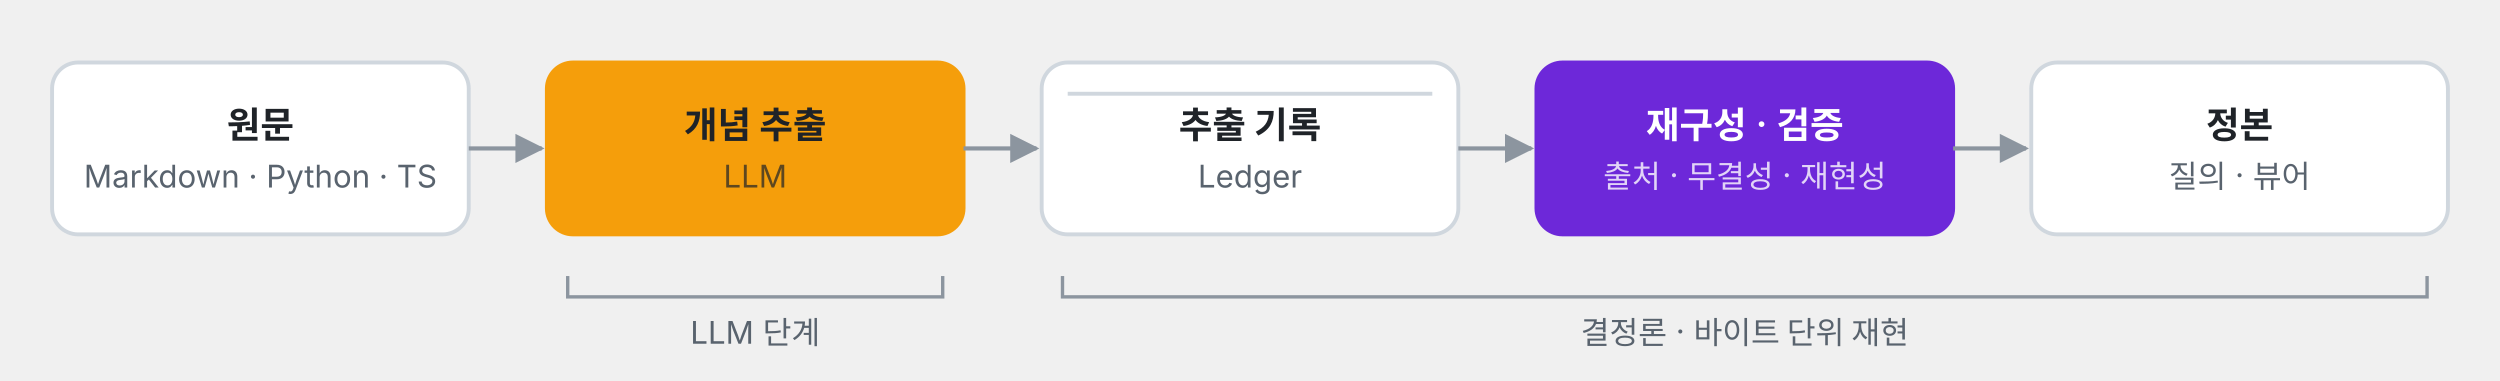
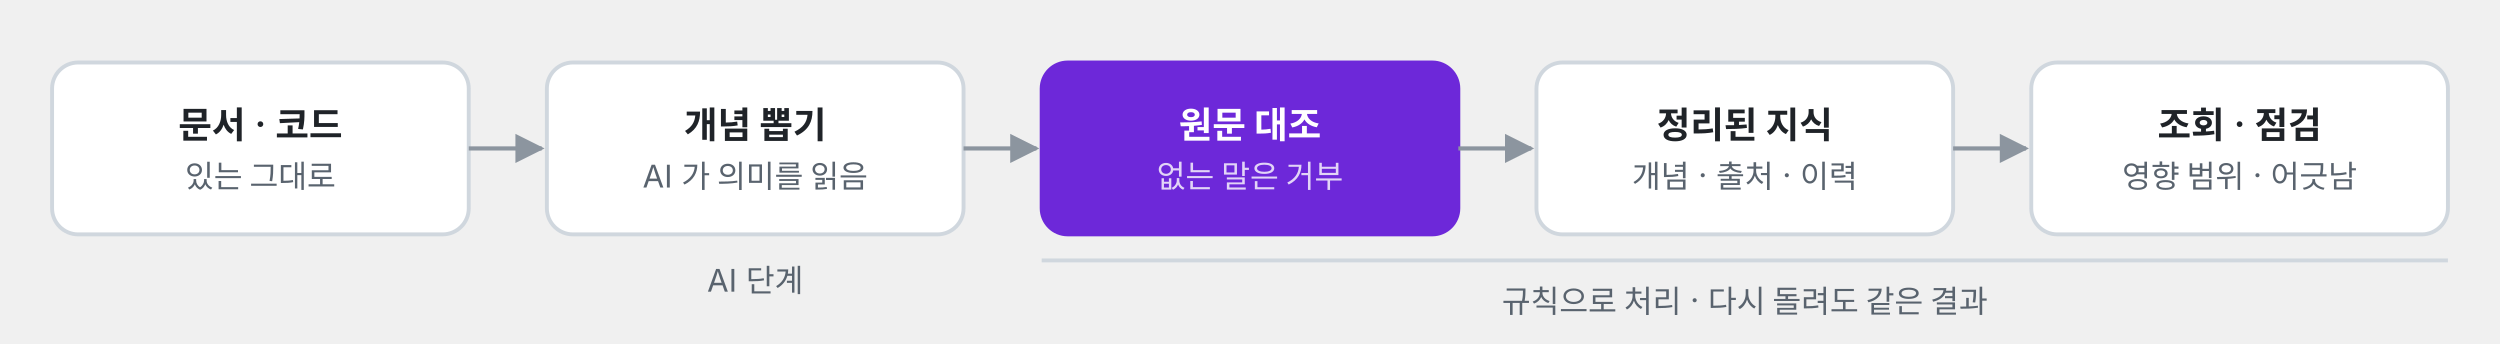
- <svg xmlns="http://www.w3.org/2000/svg" width="960" height="146" viewBox="0 0 960 146" font-family="-apple-system, BlinkMacSystemFont, 'Segoe UI', 'Apple SD Gothic Neo', 'Malgun Gothic', 'Noto Sans KR', sans-serif">
+ <svg xmlns="http://www.w3.org/2000/svg" width="960" height="132" viewBox="0 0 960 132" font-family="-apple-system, BlinkMacSystemFont, 'Segoe UI', 'Apple SD Gothic Neo', 'Malgun Gothic', 'Noto Sans KR', sans-serif">
  <defs>
    <marker id="a" viewBox="0 0 10 10" refX="9" refY="5" markerWidth="7" markerHeight="7" orient="auto-start-reverse">
      <path d="M0 0 L10 5 L0 10 z" fill="#8C959F" />
    </marker>
  </defs>
  <rect x="20" y="24" width="160" height="66" rx="10" fill="#FFFFFF" stroke="#D0D7DE" stroke-width="1.5" />
-   <text x="100.0" y="53.0" text-anchor="middle" font-size="14" font-weight="600" fill="#1F2328">원문</text>
-   <text x="100.0" y="72.0" text-anchor="middle" font-size="12" fill="#59636E">Markdown · Python · TS</text>
-   <rect x="210" y="24" width="160" height="66" rx="10" fill="#F59E0B" stroke="#F59E0B" stroke-width="1.5" />
-   <text x="290.0" y="53.0" text-anchor="middle" font-size="14" font-weight="600" fill="#1F2328">개념 추출</text>
-   <text x="290.0" y="72.0" text-anchor="middle" font-size="12" fill="#1F2328B3">LLM</text>
-   <rect x="400" y="24" width="160" height="66" rx="10" fill="#FFFFFF" stroke="#D0D7DE" stroke-width="1.5" />
-   <path d="M410 36 H550" stroke="#D0D7DE" stroke-width="1.5" />
-   <text x="480.0" y="53.0" text-anchor="middle" font-size="14" font-weight="600" fill="#1F2328">추출 기록</text>
-   <text x="480.0" y="72.0" text-anchor="middle" font-size="12" fill="#59636E">Ledger</text>
-   <rect x="590" y="24" width="160" height="66" rx="10" fill="#6D28D9" stroke="#6D28D9" stroke-width="1.5" />
-   <text x="670.0" y="53.0" text-anchor="middle" font-size="14" font-weight="600" fill="#FFFFFF">재구성 · 검증</text>
-   <text x="670.0" y="72.0" text-anchor="middle" font-size="12" fill="#FFFFFFCC">출처 · 무결성 · 재현성</text>
+   <text x="100.0" y="53.0" text-anchor="middle" font-size="14" font-weight="600" fill="#1F2328">문서 · 코드</text>
+   <text x="100.0" y="72.0" text-anchor="middle" font-size="12" fill="#59636E">있는 그대로</text>
+   <rect x="210" y="24" width="160" height="66" rx="10" fill="#FFFFFF" stroke="#D0D7DE" stroke-width="1.5" />
+   <text x="290.0" y="53.0" text-anchor="middle" font-size="14" font-weight="600" fill="#1F2328">개념 뽑기</text>
+   <text x="290.0" y="72.0" text-anchor="middle" font-size="12" fill="#59636E">AI 가 의미를 읽음</text>
+   <rect x="400" y="24" width="160" height="66" rx="10" fill="#6D28D9" stroke="#6D28D9" stroke-width="1.5" />
+   <text x="480.0" y="53.0" text-anchor="middle" font-size="14" font-weight="600" fill="#FFFFFF">원문 대조</text>
+   <text x="480.0" y="72.0" text-anchor="middle" font-size="12" fill="#FFFFFFCC">없는 말은 거부</text>
+   <rect x="590" y="24" width="160" height="66" rx="10" fill="#FFFFFF" stroke="#D0D7DE" stroke-width="1.5" />
+   <text x="670.0" y="53.0" text-anchor="middle" font-size="14" font-weight="600" fill="#1F2328">정리된 지식</text>
+   <text x="670.0" y="72.0" text-anchor="middle" font-size="12" fill="#59636E">개념 · 출처 · 이력</text>
  <rect x="780" y="24" width="160" height="66" rx="10" fill="#FFFFFF" stroke="#D0D7DE" stroke-width="1.5" />
-   <text x="860.0" y="53.0" text-anchor="middle" font-size="14" font-weight="600" fill="#1F2328">정본</text>
-   <text x="860.0" y="72.0" text-anchor="middle" font-size="12" fill="#59636E">질의 · 뷰어</text>
-   <path d="M180 57.0 H208" fill="none" stroke="#8C959F" stroke-width="1.6" marker-end="url(#a)" />
-   <path d="M370 57.0 H398" fill="none" stroke="#8C959F" stroke-width="1.6" marker-end="url(#a)" />
-   <path d="M560 57.0 H588" fill="none" stroke="#8C959F" stroke-width="1.6" marker-end="url(#a)" />
-   <path d="M750 57.0 H778" fill="none" stroke="#8C959F" stroke-width="1.6" marker-end="url(#a)" />
-   <path d="M218 106 v8 H362 v-8" fill="none" stroke="#8C959F" stroke-width="1.3" />
-   <text x="290.0" y="132" text-anchor="middle" font-size="12" fill="#59636E">LLM 단계</text>
-   <path d="M408 106 v8 H932 v-8" fill="none" stroke="#8C959F" stroke-width="1.3" />
-   <text x="670.0" y="132" text-anchor="middle" font-size="12" fill="#59636E">결정론 · 바이트 단위 재현</text>
+   <text x="860.0" y="53.0" text-anchor="middle" font-size="14" font-weight="600" fill="#1F2328">조회 · 점검</text>
+   <text x="860.0" y="72.0" text-anchor="middle" font-size="12" fill="#59636E">영향 범위 · 어긋남</text>
+   <path d="M180 57 H208" fill="none" stroke="#8C959F" stroke-width="1.6" marker-end="url(#a)" />
+   <path d="M370 57 H398" fill="none" stroke="#8C959F" stroke-width="1.6" marker-end="url(#a)" />
+   <path d="M560 57 H588" fill="none" stroke="#8C959F" stroke-width="1.6" marker-end="url(#a)" />
+   <path d="M750 57 H778" fill="none" stroke="#8C959F" stroke-width="1.6" marker-end="url(#a)" />
+   <text x="290" y="112" text-anchor="middle" font-size="12" fill="#59636E">AI 단계</text>
+   <path d="M400 100 H940" stroke="#D0D7DE" stroke-width="1.5" />
+   <text x="670" y="120" text-anchor="middle" font-size="12" fill="#59636E">규칙으로 처리 · 다시 돌려도 같은 결과</text>
</svg>
